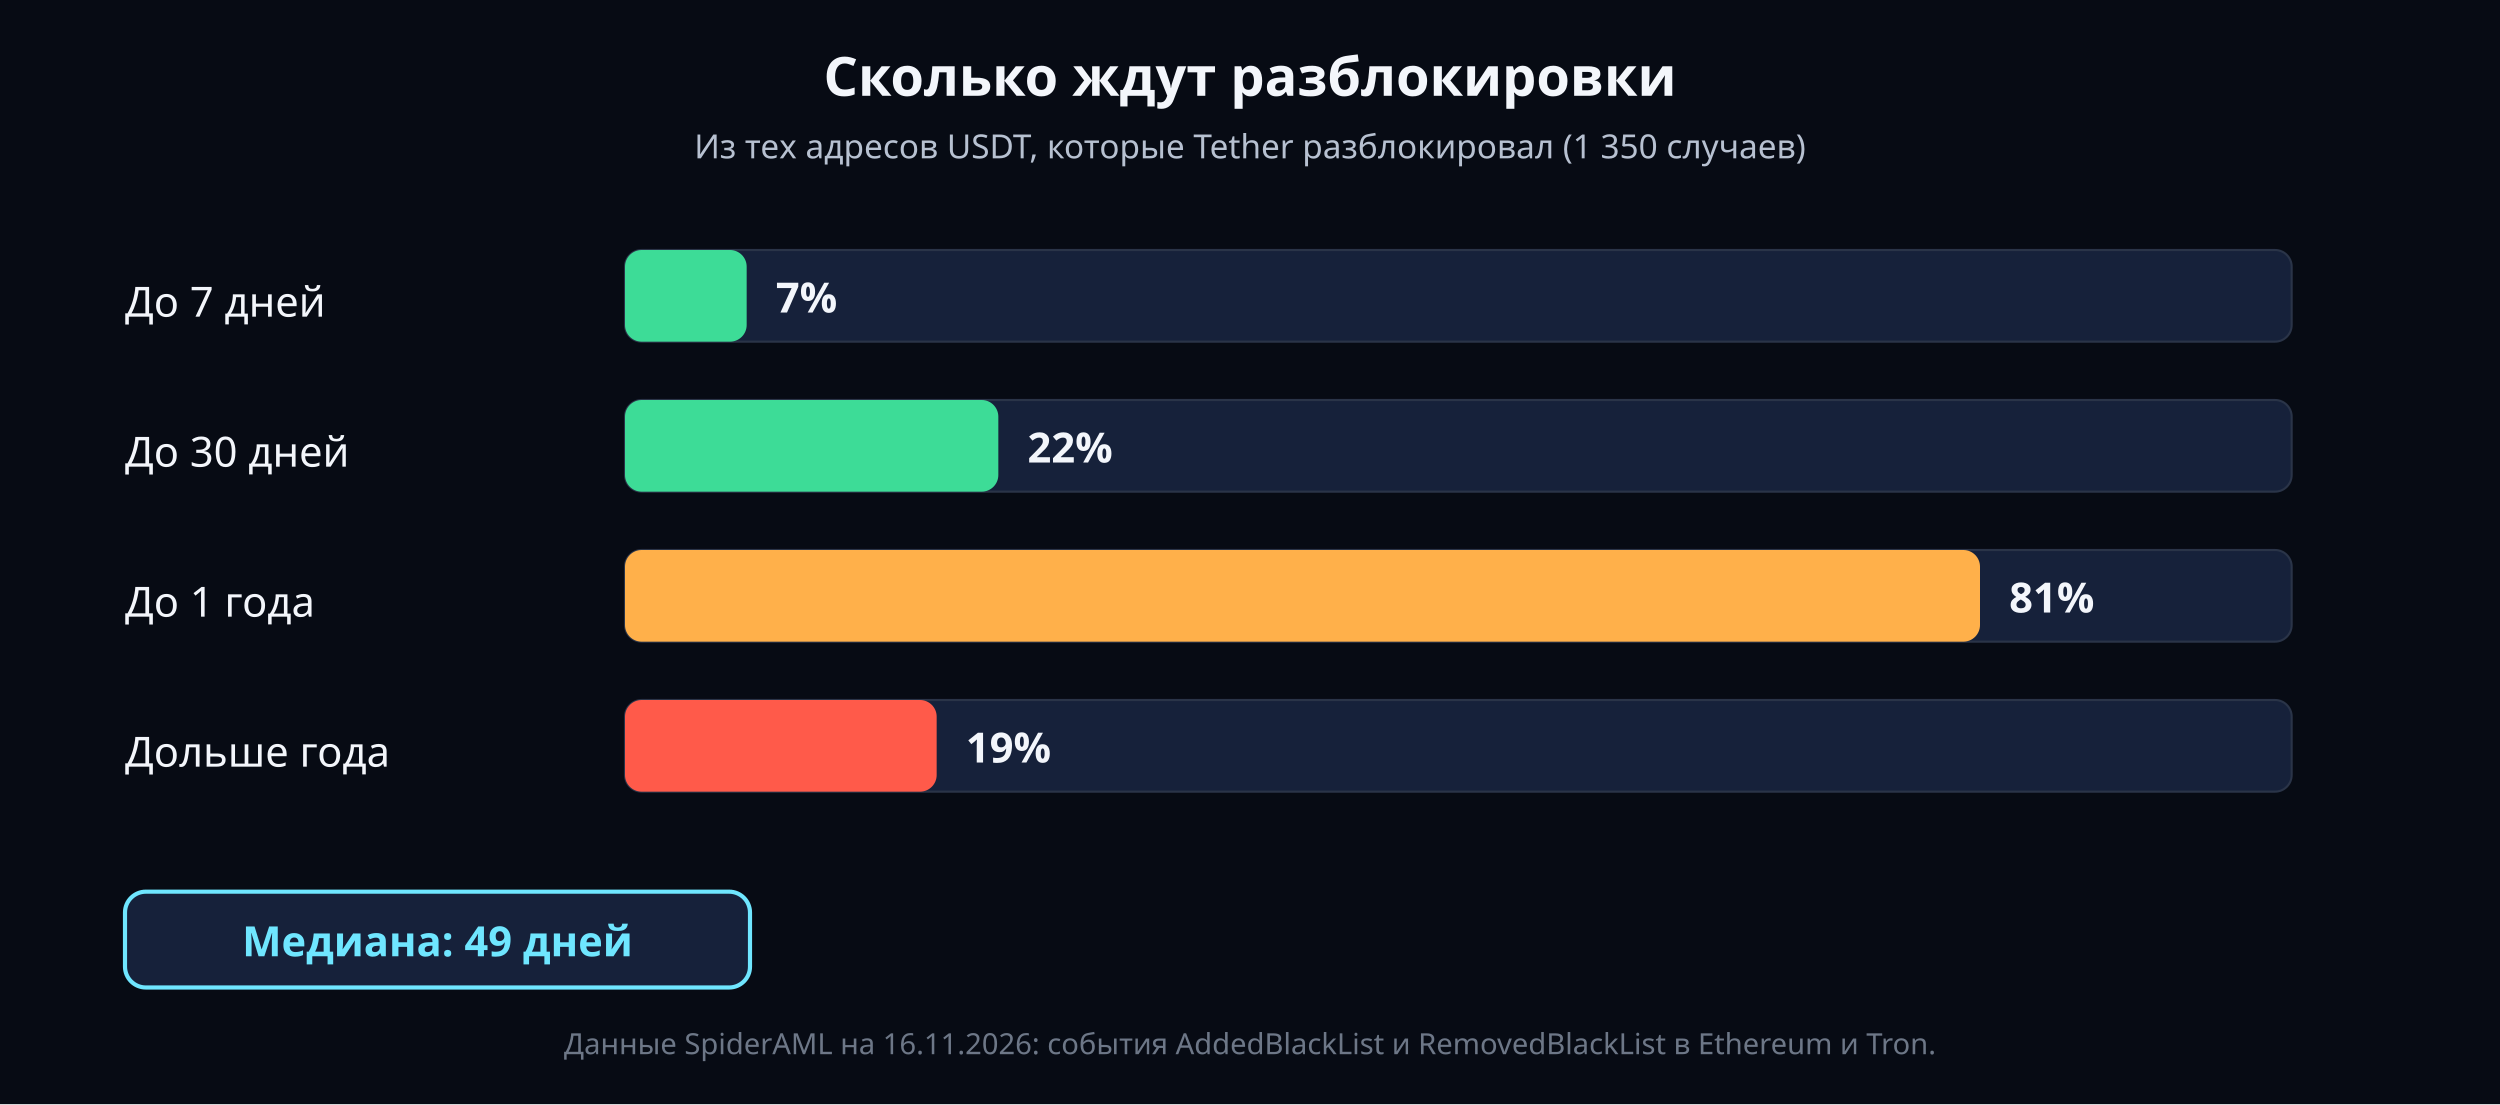
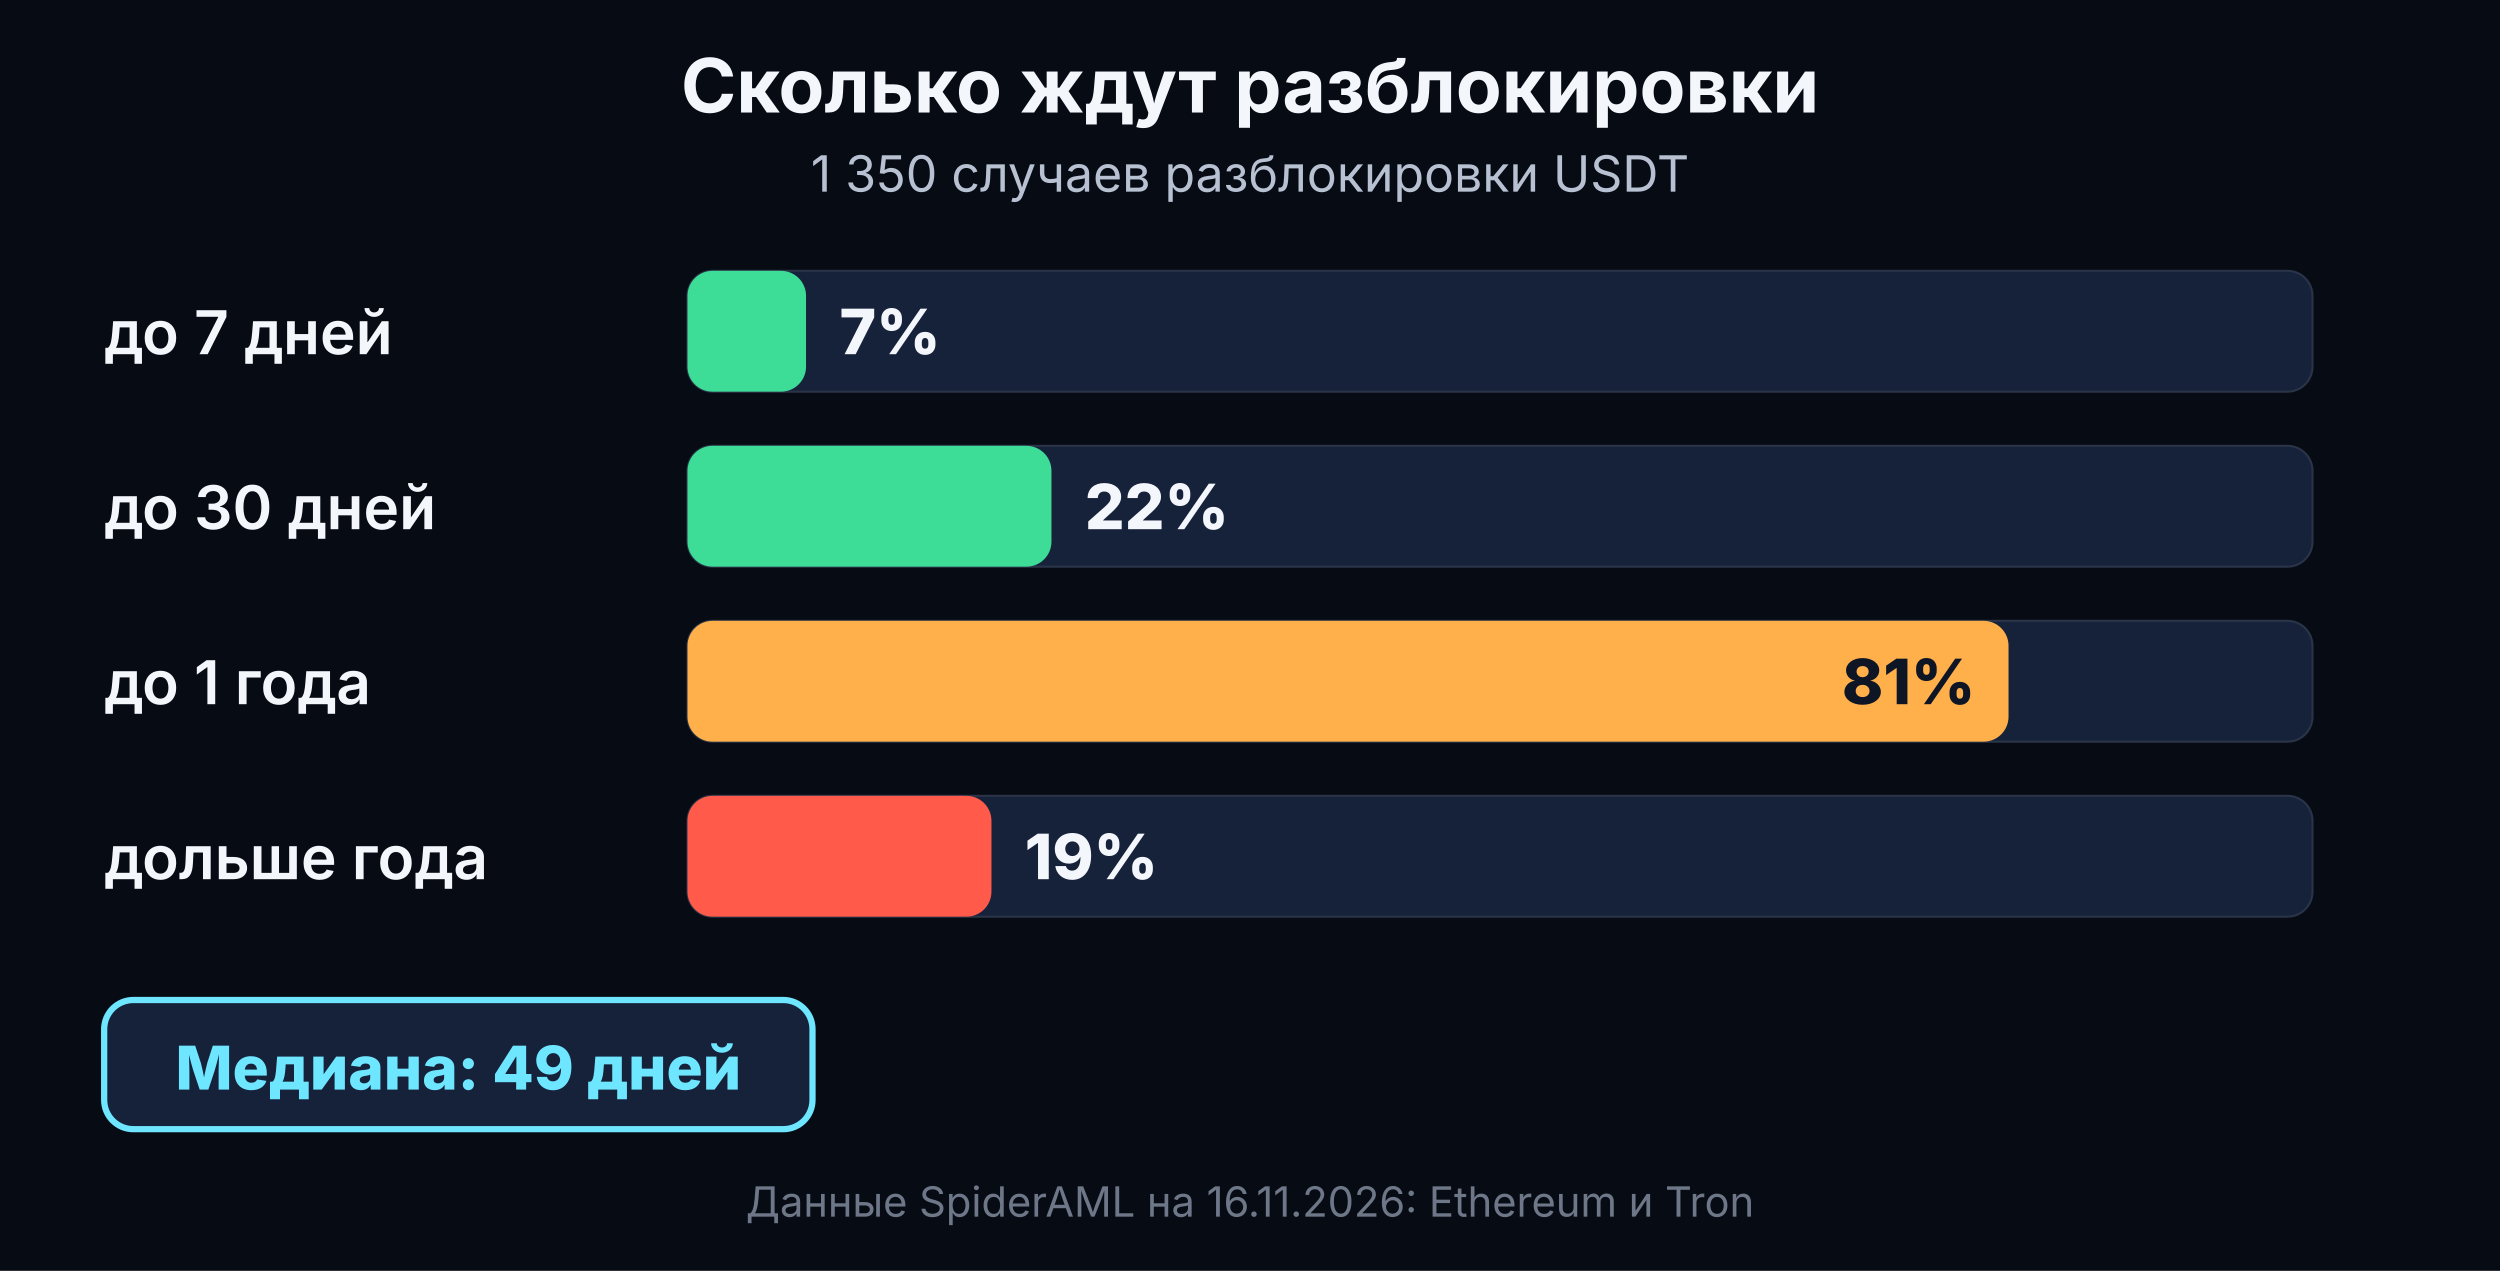
- <svg xmlns="http://www.w3.org/2000/svg" viewBox="0 0 1200 530" font-family="system-ui,sans-serif">
-   <rect width="1200" height="530" fill="#070B14" />
-   <text x="600" y="46" font-size="26" fill="#F3F6FB" text-anchor="middle" font-weight="700">Сколько ждут разблокировки</text>
-   <text x="600" y="76" font-size="16" fill="#B7C1D1" text-anchor="middle" font-weight="400">Из тех адресов USDT, которые Tether разблокировал (1 350 случаев)</text>
-   <text x="60" y="152" font-size="20" fill="#F3F6FB" text-anchor="start" font-weight="400">До 7 дней</text>
-   <rect x="300" y="120" width="800" height="44" rx="8" fill="#16213A" stroke="#2A3448" />
-   <rect x="300" y="120" width="58.4" height="44" rx="8" fill="#3DDC97" />
-   <text x="372.4" y="150" font-size="20" fill="#F3F6FB" text-anchor="start" font-weight="700">7%</text>
-   <text x="60" y="224" font-size="20" fill="#F3F6FB" text-anchor="start" font-weight="400">До 30 дней</text>
-   <rect x="300" y="192" width="800" height="44" rx="8" fill="#16213A" stroke="#2A3448" />
-   <rect x="300" y="192" width="179.2" height="44" rx="8" fill="#3DDC97" />
-   <text x="493.2" y="222" font-size="20" fill="#F3F6FB" text-anchor="start" font-weight="700">22%</text>
-   <text x="60" y="296" font-size="20" fill="#F3F6FB" text-anchor="start" font-weight="400">До 1 года</text>
-   <rect x="300" y="264" width="800" height="44" rx="8" fill="#16213A" stroke="#2A3448" />
-   <rect x="300" y="264" width="650.4" height="44" rx="8" fill="#FFB04A" />
-   <text x="964.4" y="294" font-size="20" fill="#F3F6FB" text-anchor="start" font-weight="700">81%</text>
-   <text x="60" y="368" font-size="20" fill="#F3F6FB" text-anchor="start" font-weight="400">Дольше года</text>
-   <rect x="300" y="336" width="800" height="44" rx="8" fill="#16213A" stroke="#2A3448" />
-   <rect x="300" y="336" width="149.6" height="44" rx="8" fill="#FF5A4A" />
-   <text x="463.6" y="366" font-size="20" fill="#F3F6FB" text-anchor="start" font-weight="700">19%</text>
-   <rect x="60" y="428" width="300" height="46" rx="10" fill="#16213A" stroke="#6FE6FF" stroke-width="2" />
-   <text x="210" y="459" font-size="20" fill="#6FE6FF" text-anchor="middle" font-weight="700">Медиана: 49 дней</text>
-   <text x="600" y="506" font-size="14" fill="#6D7787" text-anchor="middle" font-weight="400">Данные SpiderAML на 16.11.2026: события AddedBlackList и RemovedBlackList в Ethereum и Tron.</text>
+ <svg xmlns="http://www.w3.org/2000/svg" viewBox="0 0 1200 610" font-family="system-ui,-apple-system,Segoe UI,sans-serif">
+   <rect width="1200" height="610" fill="#070B14" />
+   <text x="600" y="54" font-size="36" fill="#F3F6FB" text-anchor="middle" font-weight="700">Сколько ждут разблокировки</text>
+   <text x="600" y="92" font-size="24" fill="#B7C1D1" text-anchor="middle" font-weight="400">1 350 случаев разблокировки USDT</text>
+   <text x="50" y="170" font-size="29" fill="#F3F6FB" text-anchor="start" font-weight="600">до 7 дней</text>
+   <rect x="330" y="130" width="780" height="58" rx="12" fill="#16213A" stroke="#2A3448" />
+   <rect x="330" y="130" width="56.9" height="58" rx="12" fill="#3DDC97" />
+   <text x="402.94" y="170" font-size="30" fill="#F3F6FB" text-anchor="start" font-weight="800">7%</text>
+   <text x="50" y="254" font-size="29" fill="#F3F6FB" text-anchor="start" font-weight="600">до 30 дней</text>
+   <rect x="330" y="214" width="780" height="58" rx="12" fill="#16213A" stroke="#2A3448" />
+   <rect x="330" y="214" width="174.7" height="58" rx="12" fill="#3DDC97" />
+   <text x="520.72" y="254" font-size="30" fill="#F3F6FB" text-anchor="start" font-weight="800">22%</text>
+   <text x="50" y="338" font-size="29" fill="#F3F6FB" text-anchor="start" font-weight="600">до 1 года</text>
+   <rect x="330" y="298" width="780" height="58" rx="12" fill="#16213A" stroke="#2A3448" />
+   <rect x="330" y="298" width="634.1" height="58" rx="12" fill="#FFB04A" />
+   <text x="948.14" y="338" font-size="30" fill="#0E1626" text-anchor="end" font-weight="800">81%</text>
+   <text x="50" y="422" font-size="29" fill="#F3F6FB" text-anchor="start" font-weight="600">дольше года</text>
+   <rect x="330" y="382" width="780" height="58" rx="12" fill="#16213A" stroke="#2A3448" />
+   <rect x="330" y="382" width="145.9" height="58" rx="12" fill="#FF5A4A" />
+   <text x="491.86" y="422" font-size="30" fill="#F3F6FB" text-anchor="start" font-weight="800">19%</text>
+   <rect x="50" y="480" width="340" height="62" rx="14" fill="#16213A" stroke="#6FE6FF" stroke-width="3" />
+   <text x="220" y="523" font-size="29" fill="#6FE6FF" text-anchor="middle" font-weight="800">Медиана: 49 дней</text>
+   <text x="600" y="584" font-size="20" fill="#6D7787" text-anchor="middle" font-weight="400">Данные SpiderAML на 16.11.2026: Ethereum и Tron</text>
</svg>
